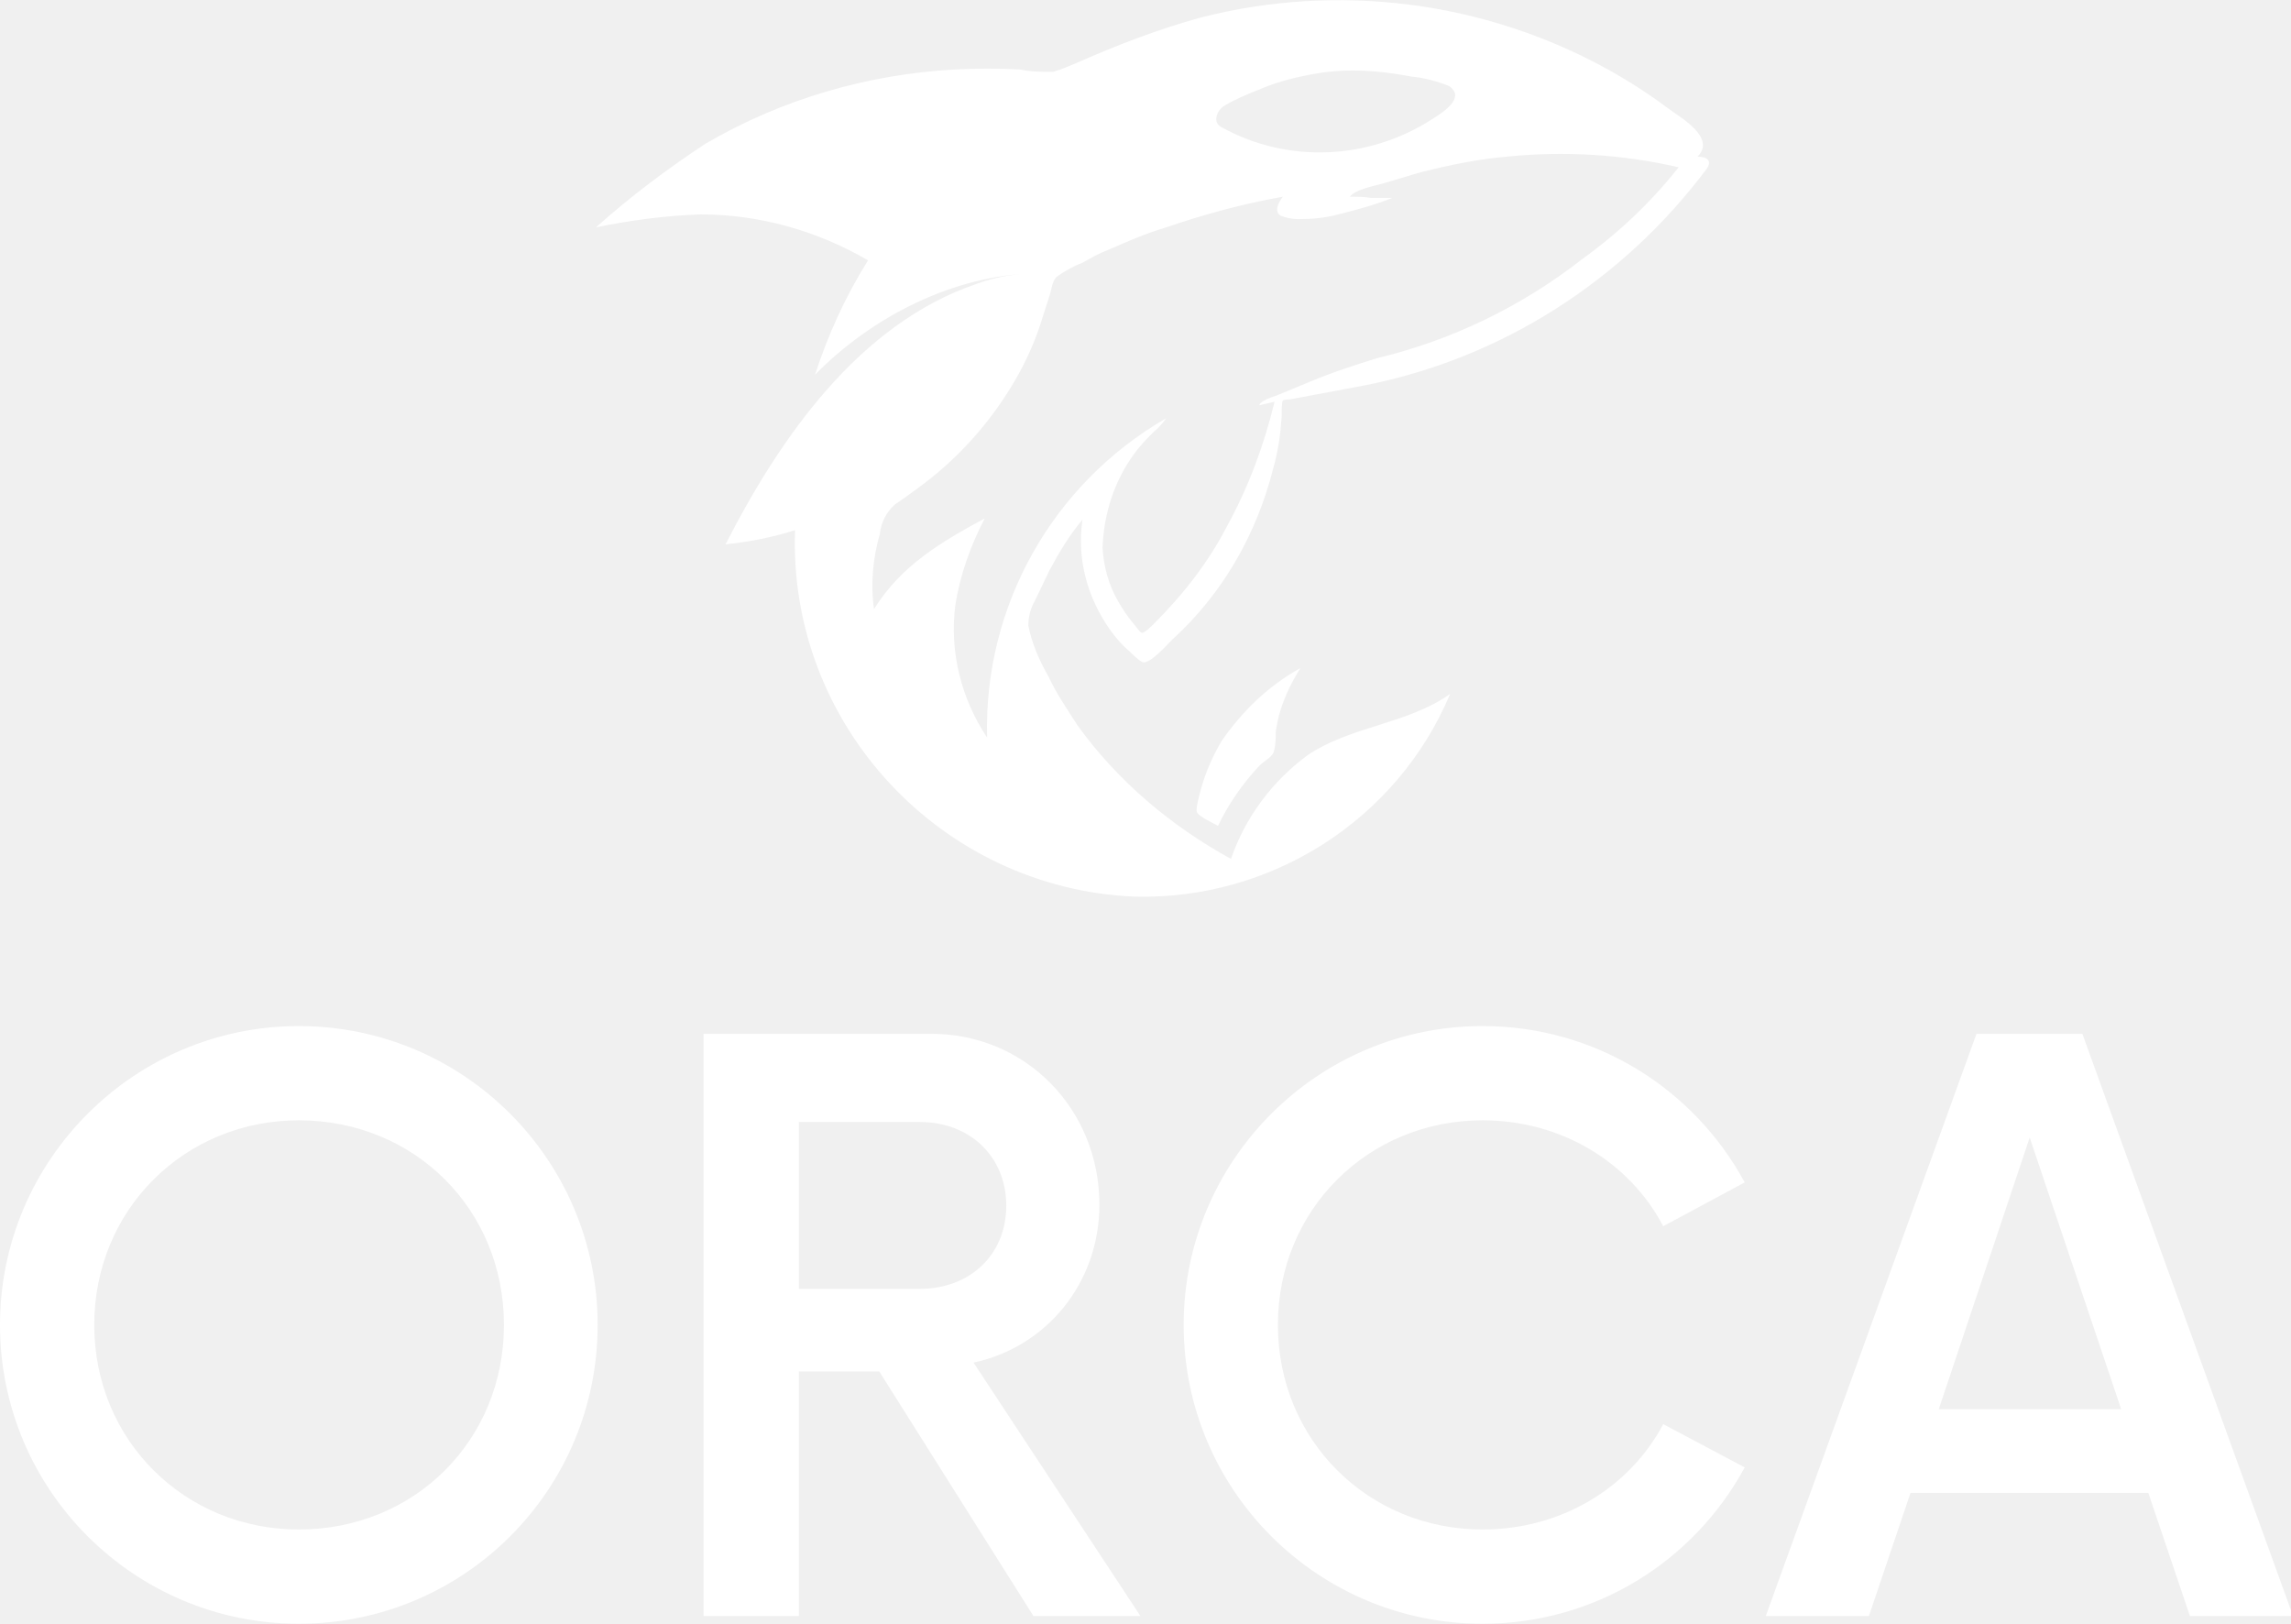
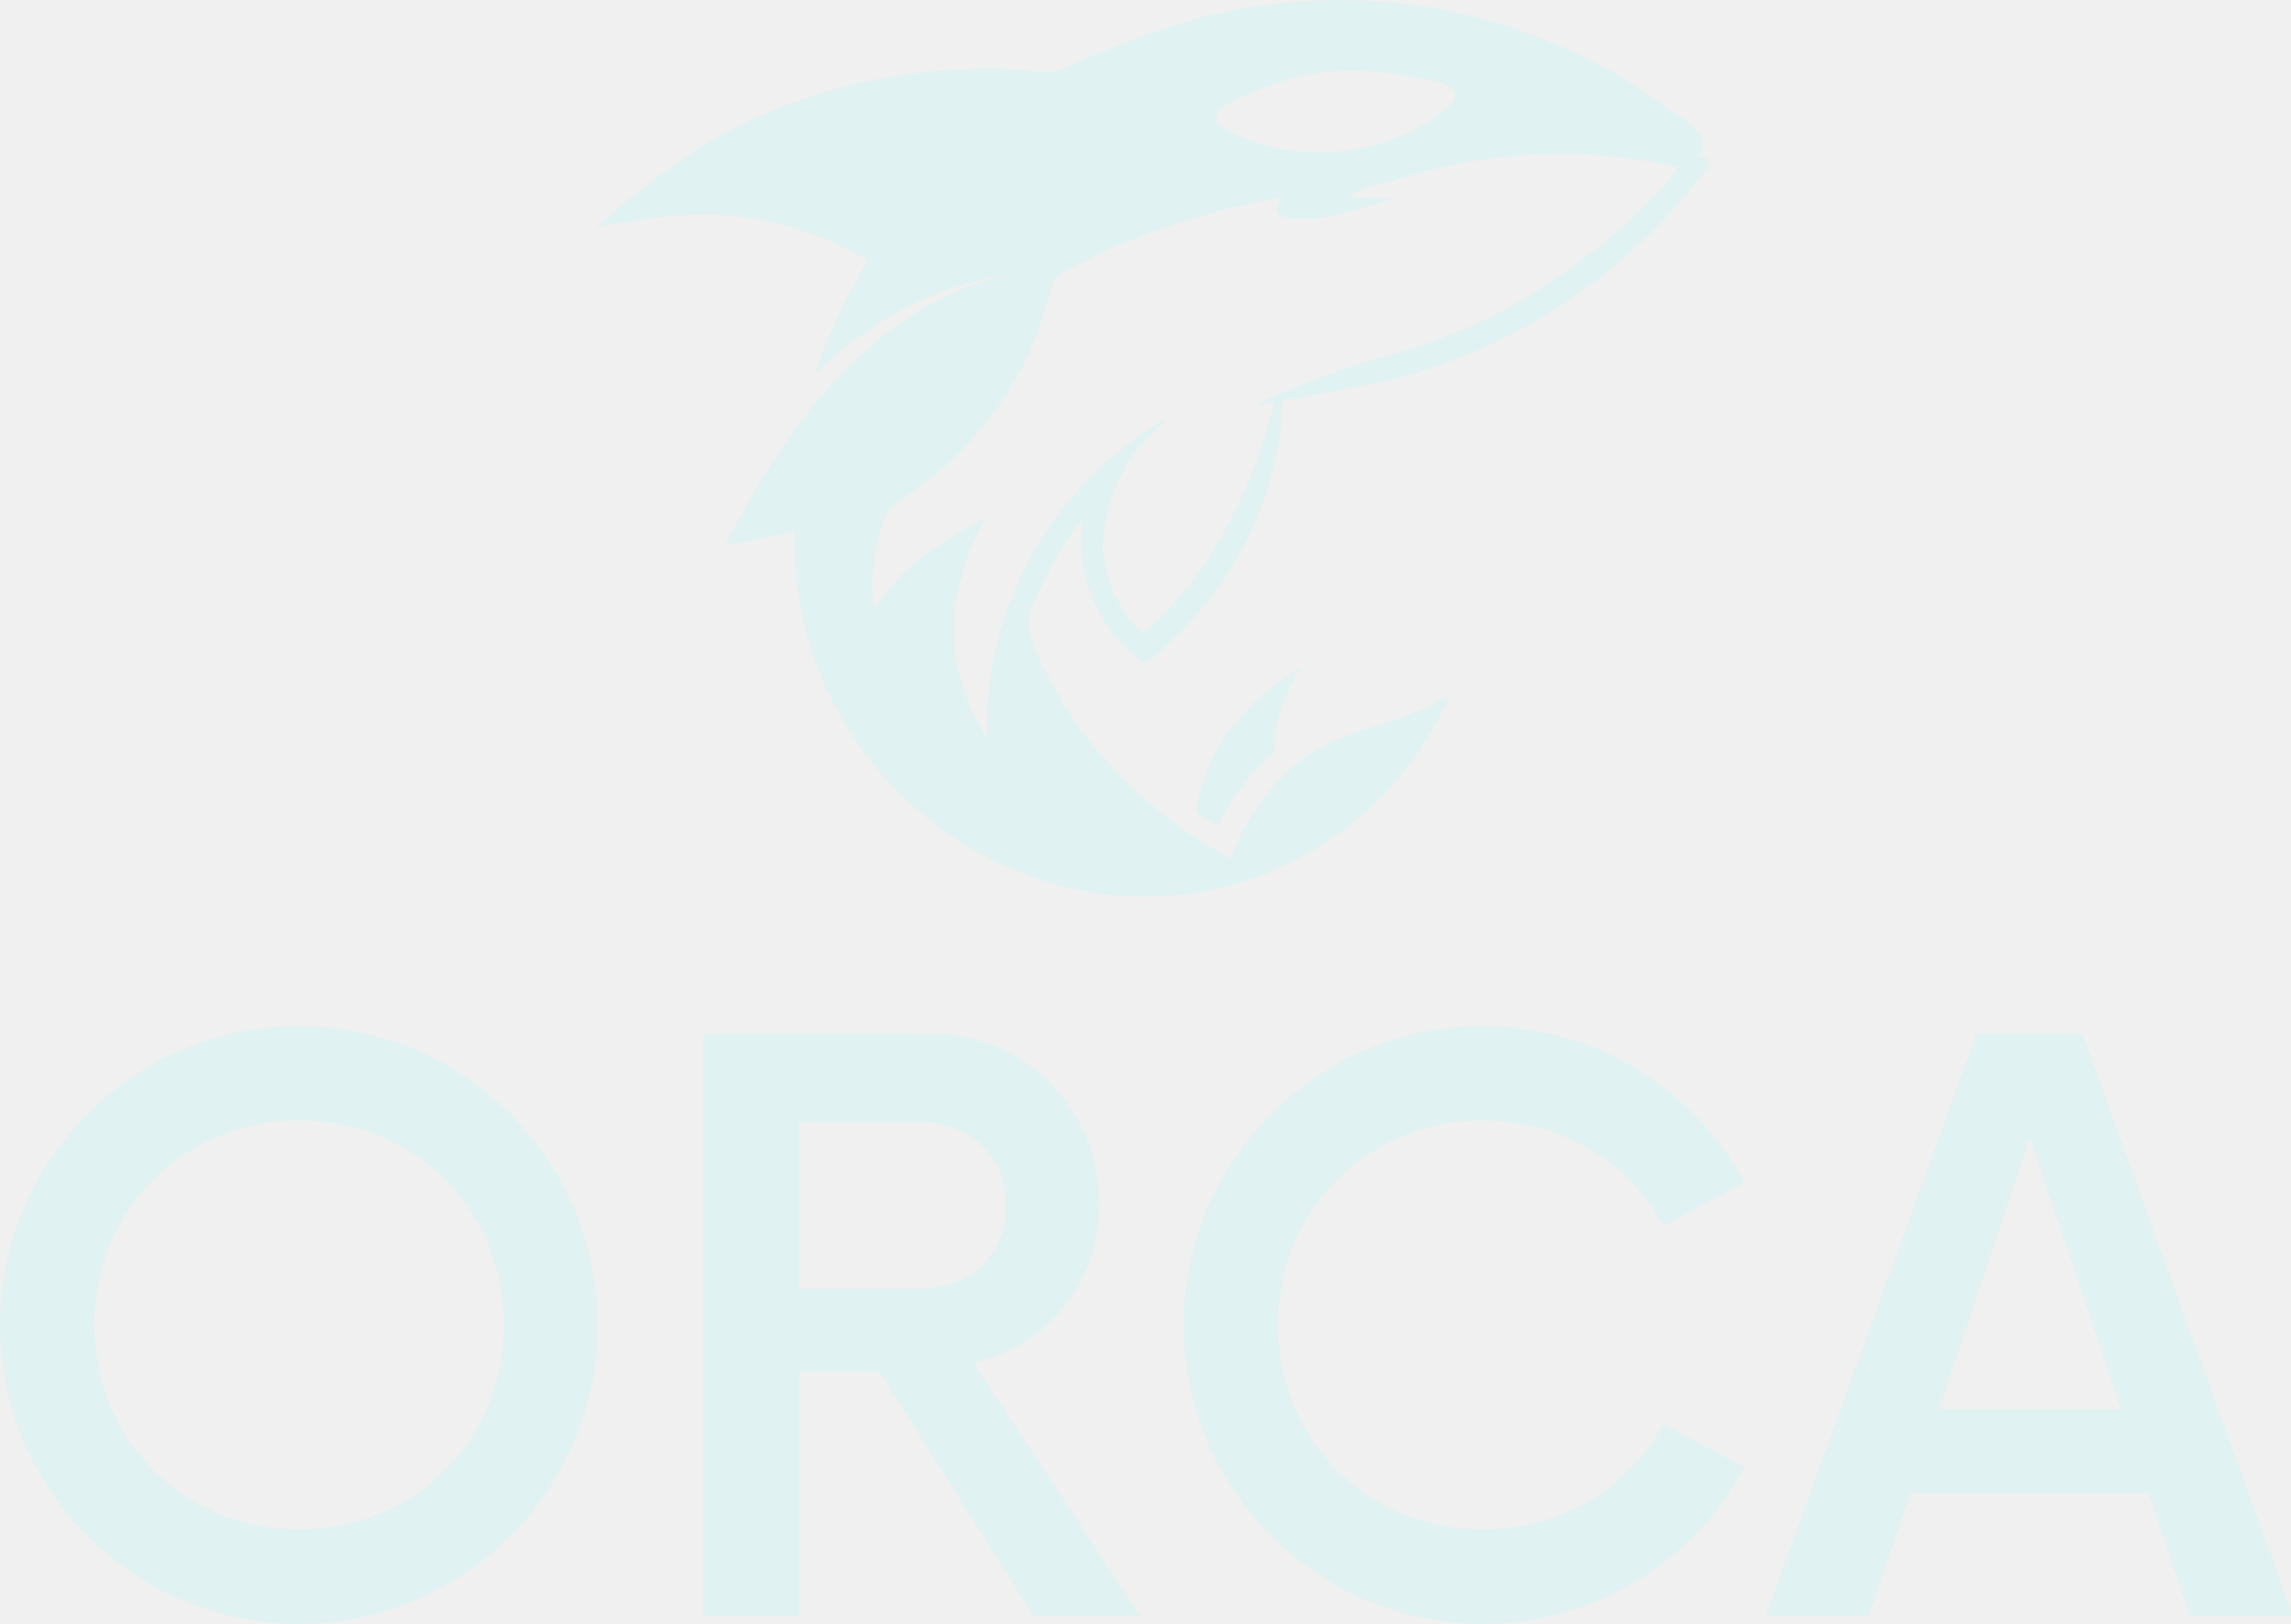
<svg xmlns="http://www.w3.org/2000/svg" data-v-423bf9ae="" viewBox="0 0 230 163" width="50" class="iconAbove">
-   <g id="6780b5ce-3756-4673-94f6-8a4a1974d8af" fill="white" transform="matrix(5.565863,0,0,5.565863,-4.174395,92.09091)">
+   <g id="6780b5ce-3756-4673-94f6-8a4a1974d8af" fill="#e0f2f1" transform="matrix(5.565863,0,0,5.565863,-4.174395,92.09091)">
    <path d="M6.14 12.74C9.12 12.74 11.53 10.33 11.53 7.35C11.53 4.38 9.12 1.96 6.14 1.96C3.17 1.96 0.75 4.38 0.75 7.35C0.75 10.33 3.17 12.74 6.14 12.74ZM6.14 11.04C4.08 11.04 2.45 9.43 2.45 7.35C2.45 5.27 4.08 3.66 6.14 3.66C8.23 3.66 9.84 5.27 9.84 7.35C9.84 9.43 8.23 11.04 6.14 11.04ZM18.31 8.03C19.62 7.75 20.58 6.60 20.58 5.18C20.58 3.46 19.25 2.10 17.55 2.10L13.44 2.10L13.44 12.60L15.16 12.60L15.16 8.19L16.61 8.19L19.39 12.60L21.32 12.60ZM15.16 6.70L15.16 3.69L17.34 3.69C18.24 3.69 18.90 4.31 18.90 5.20C18.90 6.09 18.24 6.70 17.34 6.70ZM27.49 12.74C29.54 12.74 31.31 11.60 32.22 9.92L30.75 9.14C30.14 10.29 28.91 11.04 27.49 11.04C25.43 11.04 23.80 9.43 23.80 7.35C23.80 5.27 25.43 3.66 27.49 3.66C28.91 3.66 30.14 4.41 30.75 5.57L32.22 4.78C31.31 3.10 29.54 1.96 27.49 1.96C24.52 1.96 22.10 4.38 22.10 7.35C22.10 10.33 24.52 12.74 27.49 12.74ZM40.25 12.60L42.11 12.60L38.31 2.10L36.40 2.10L32.60 12.60L34.46 12.60L35.21 10.38L39.50 10.38ZM35.72 8.87L37.36 3.97L39.01 8.87Z" />
  </g>
-   <g id="efd5f247-6252-411e-9951-a2ceb6a4bd3b" transform="matrix(1.182793,0,0,1.182793,56.63498,-14.19688)" stroke="none" fill="white">
+   <g id="efd5f247-6252-411e-9951-a2ceb6a4bd3b" transform="matrix(1.182793,0,0,1.182793,56.63498,-14.19688)" stroke="none" fill="#e0f2f1">
    <path d="M62.5 68.7c-.7 1.1-1.3 2.3-1.7 3.6-.2.6-.3 1.2-.4 1.8 0 .6 0 1.2-.2 1.8-.2.4-.8.7-1.2 1.1-1.4 1.5-2.6 3.2-3.5 5.1-.3-.2-1.7-.8-1.8-1.2s.3-1.7.4-2.1c.4-1.4 1-2.7 1.7-3.9 1.8-2.6 4-4.7 6.7-6.2zM97 26.3c-7.1 9.5-17.4 16.1-29 18.4-2.1.4-4.3.8-6.4 1.2-.1 0-.5 0-.6.1s-.1 1.1-.1 1.4c-.1 1.5-.3 2.9-.7 4.3-1.4 5.6-4.3 10.7-8.6 14.6-.4.4-1.9 2.1-2.5 1.9-.3-.1-1-.8-1.2-1-.6-.5-1.1-1.1-1.6-1.8-1.9-2.7-2.8-6-2.3-9.3-1.1 1.3-2 2.8-2.8 4.3-.4.8-.8 1.7-1.2 2.5-.4.7-.6 1.4-.6 2.2.3 1.5.9 2.9 1.7 4.3.7 1.5 1.6 2.8 2.5 4.2 3.4 4.7 7.9 8.5 13 11.3 1.2-3.5 3.5-6.6 6.5-8.8 3.7-2.5 8.4-2.6 12.1-5.2C70.7 81.6 60 88.4 48.4 88.1 32 87.4 19 73.5 19.6 57c-1.9.6-3.9 1-5.9 1.2 4.6-9 11.3-18.7 21.3-22.1 1.6-.6 3.4-.9 5.1-.9-7 .1-14 3.7-18.8 8.6 1.1-3.4 2.6-6.7 4.5-9.7-4.3-2.5-9.2-3.9-14.2-3.9-3 .1-6 .5-8.9 1.1 2.9-2.6 6.1-5 9.3-7.1 6.5-3.8 13.8-5.9 21.2-6.3 1.8-.1 3.7-.1 5.5 0 .9.2 1.8.2 2.8.2.7-.2 1.4-.5 2.1-.8 3.4-1.5 6.8-2.8 10.4-3.8 11.7-3 24.1-1.4 34.6 4.4 1.8 1 3.5 2.1 5.1 3.3 1.1.8 4.1 2.5 2.5 4.1.9 0 1.2.4.8 1zm-41.2-3.5c5.6 3.1 12.5 2.8 17.9-.7.8-.5 2.9-1.8 1.4-2.8-1-.4-2.1-.7-3.2-.8-2.6-.5-5.2-.7-7.8-.3-1.8.3-3.5.7-5.1 1.4-1 .4-2 .8-3 1.4-.6.4-1 1.4-.2 1.8zm38.8 3.4c-4.8-1.1-9.7-1.4-14.6-.9-2.4.2-4.8.7-7.2 1.3-1.1.3-2.3.7-3.4 1-.7.2-2.3.5-2.7 1.1.6 0 1.2 0 1.8.1h1.8c-1.5.6-3 1-4.6 1.4-1.1.3-2.2.4-3.4.4-.5 0-1-.1-1.5-.3-.6-.4-.1-1.2.2-1.6-3.4.6-6.7 1.5-9.9 2.6-1.7.5-3.3 1.2-4.9 1.9-.8.3-1.5.7-2.2 1.1-.8.3-1.5.7-2.2 1.2-.4.4-.4 1-.6 1.6-.3.9-.6 1.9-.9 2.8-.6 1.7-1.4 3.4-2.4 5-1.9 3.1-4.4 5.9-7.3 8.1-.8.6-1.6 1.2-2.5 1.8-.7.6-1.2 1.5-1.3 2.5-.6 2.1-.8 4.3-.5 6.4C28.6 60 32 58 35.7 56c-1.2 2.3-2.1 4.8-2.5 7.4-.5 3.9.5 7.9 2.7 11.2-.3-11.1 5.5-21.5 15.2-27.1-.3.4-.6.8-1 1.1-.6.6-1.2 1.2-1.7 1.9-1.7 2.3-2.6 5.1-2.7 8 .1 1.6.5 3.1 1.3 4.5.4.7.8 1.3 1.3 1.9.2.2.5.7.7.8s.8-.5 1.1-.8c2.5-2.5 4.6-5.2 6.2-8.3 1.8-3.3 3.1-6.8 4-10.5l-1.3.3c.1-.4 1.1-.7 1.4-.8 1-.4 1.9-.8 2.9-1.2 1.9-.8 3.8-1.4 5.7-2 6.3-1.5 12.3-4.4 17.4-8.4 3.2-2.3 5.9-4.9 8.2-7.8z" />
  </g>
</svg>
